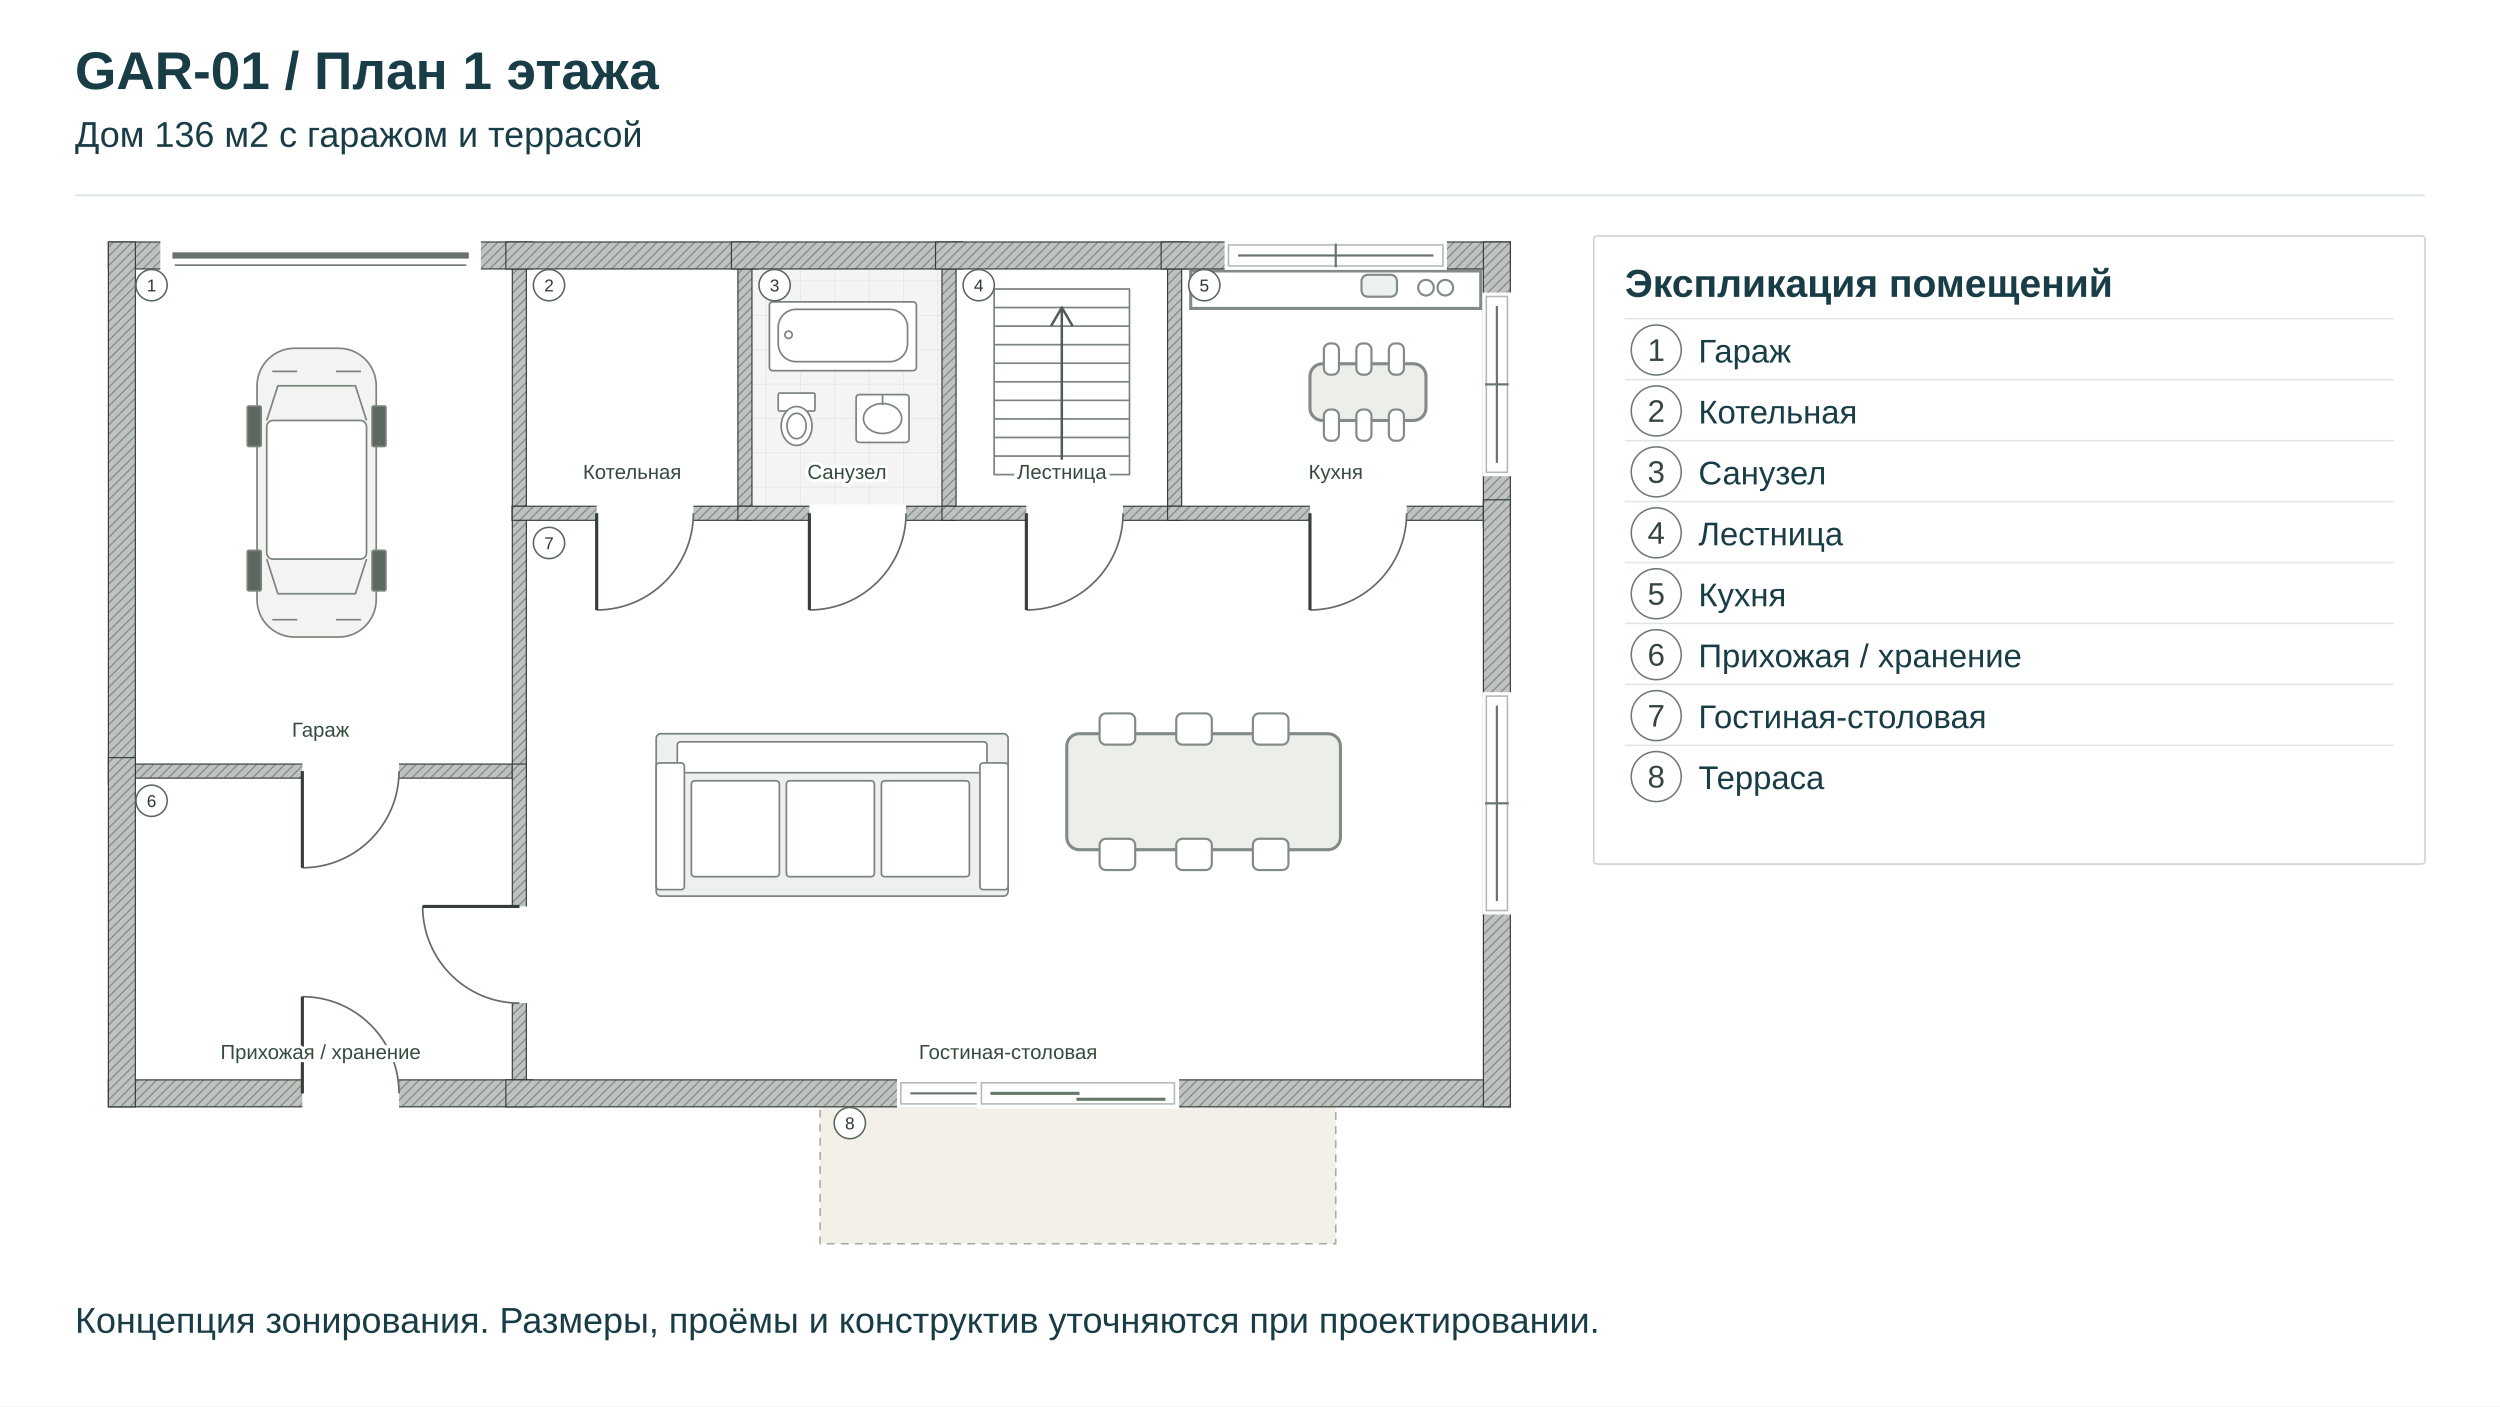
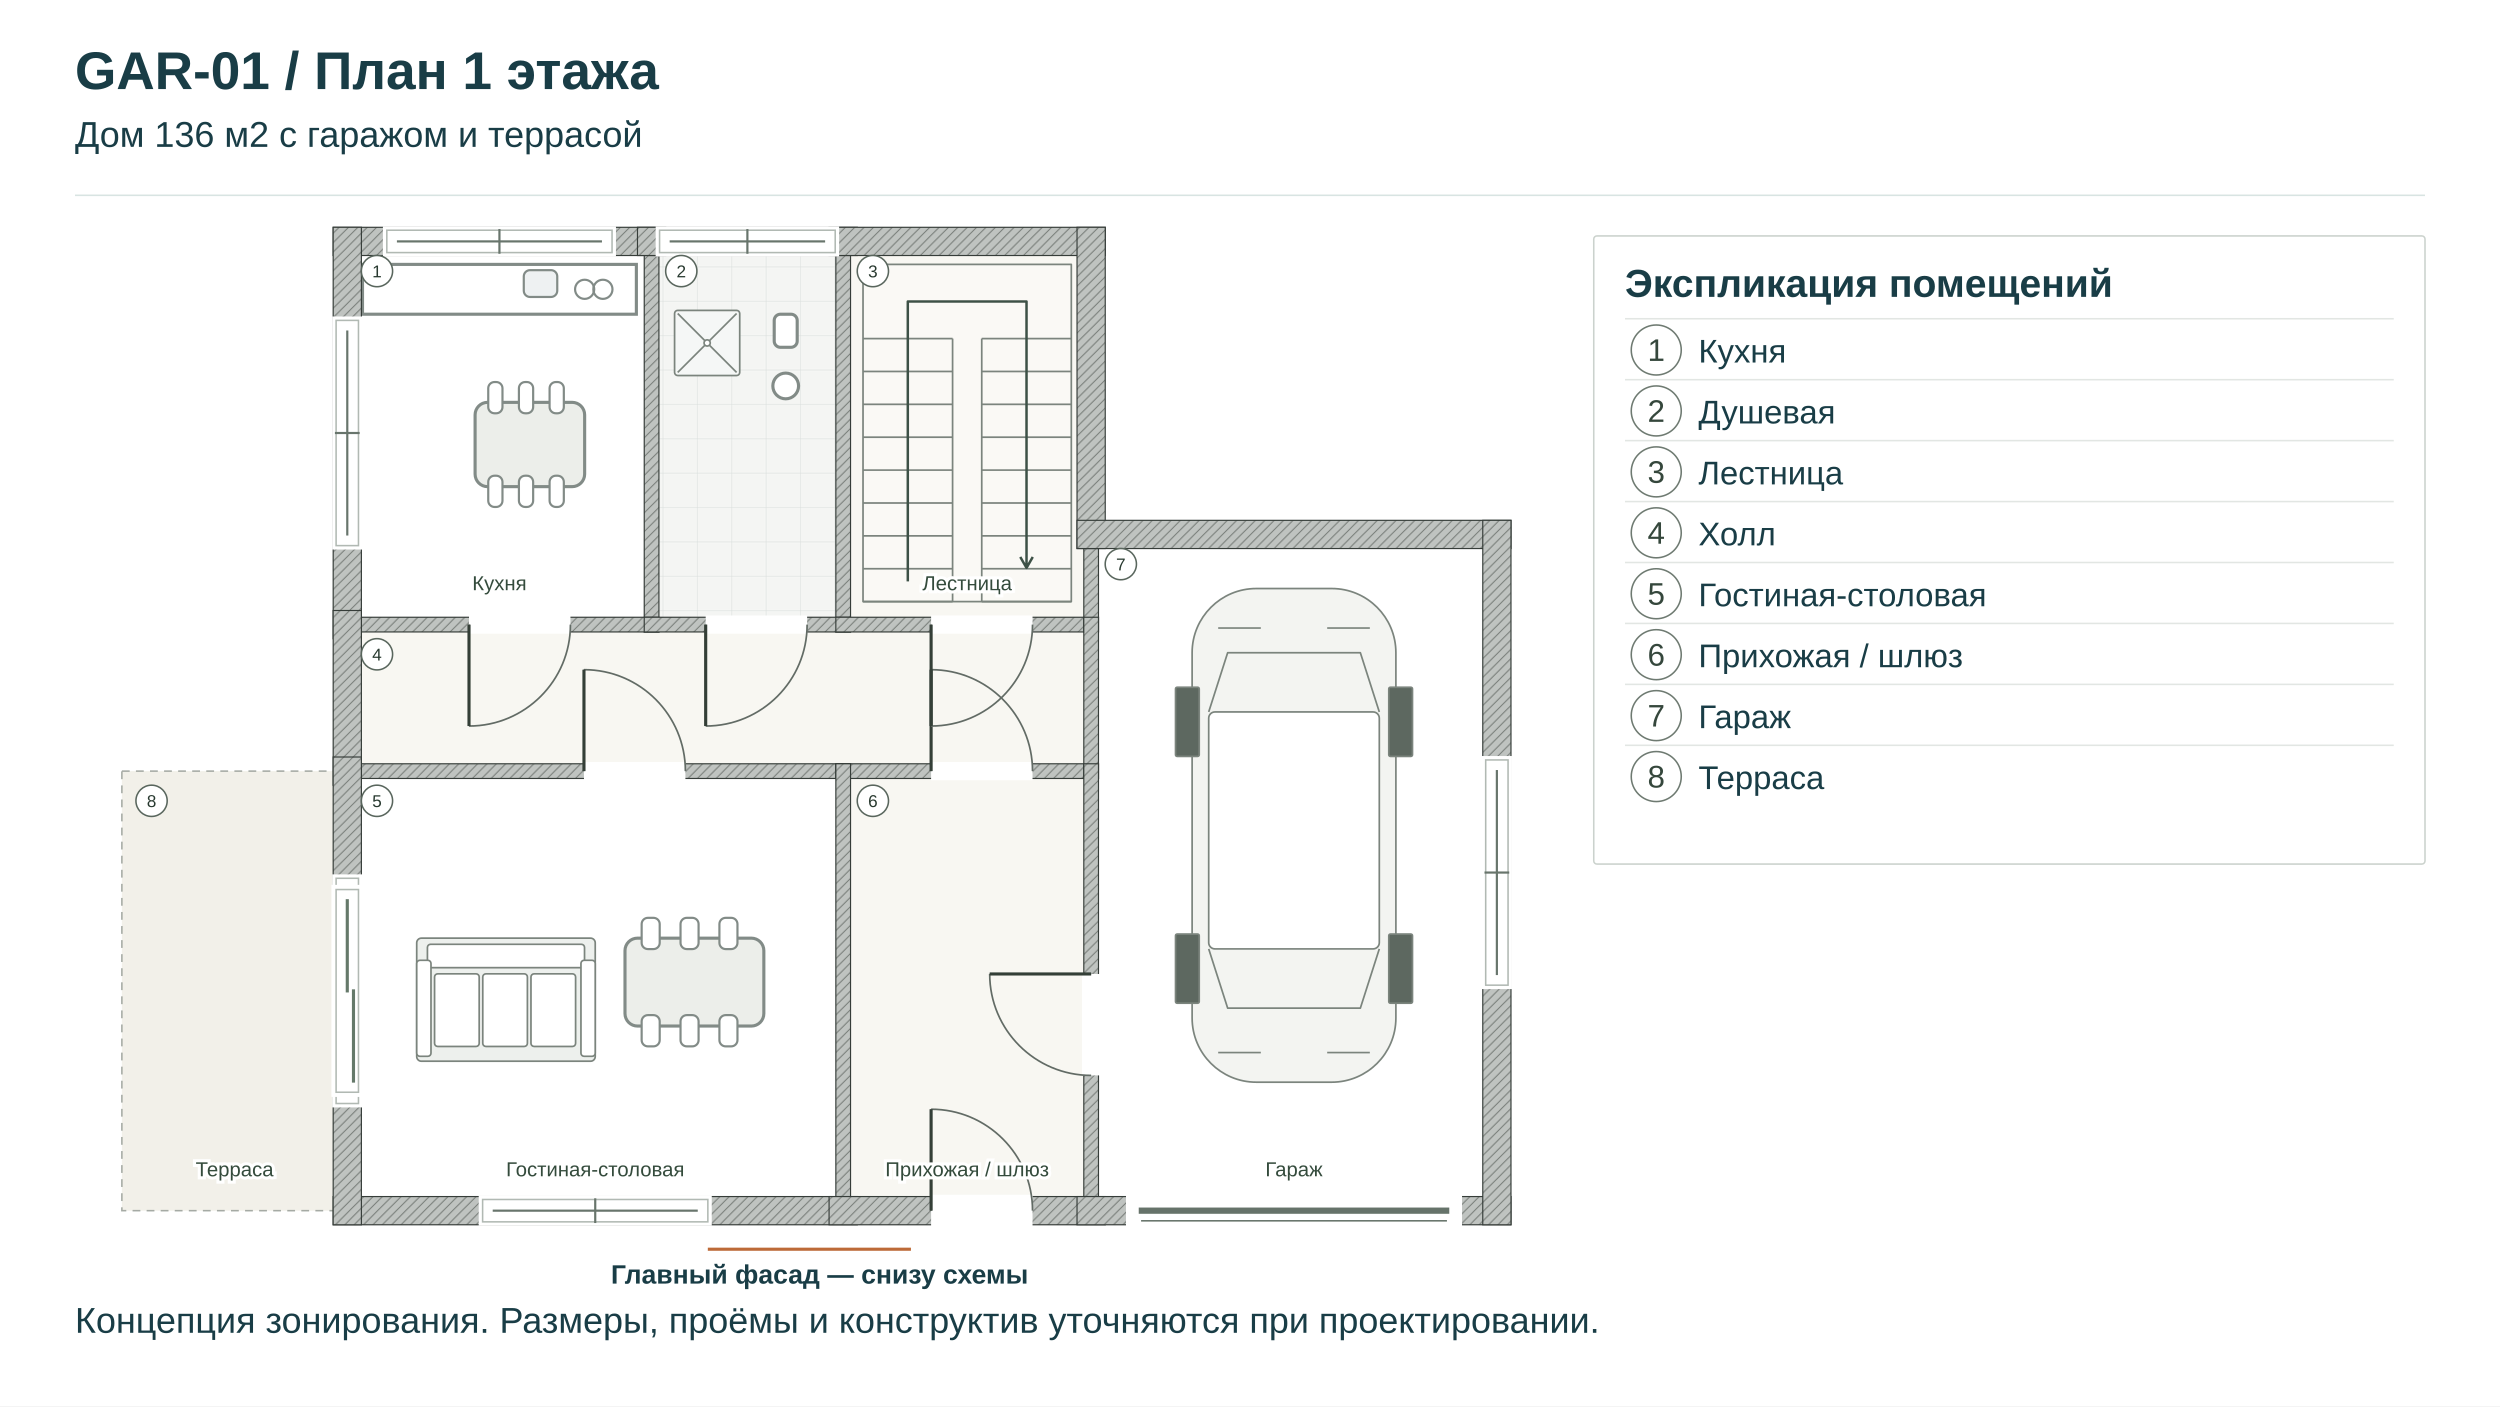
<svg xmlns="http://www.w3.org/2000/svg" width="1600" height="900" viewBox="0 0 1600 900">
  <rect width="1600" height="900" fill="#fff" />
  <text x="48" y="57" font-family="Arial,sans-serif" font-size="34" font-weight="700" fill="#193d46">GAR-01 / План 1 этажа</text>
  <text x="48" y="94" font-family="Arial,sans-serif" font-size="23" font-weight="500" fill="#193d46">Дом 136 м2 с гаражом и террасой</text>
  <line x1="48" y1="125" x2="1552" y2="125" stroke="#d8e4e2" />
-   <svg x="50" y="135.5" width="936" height="689" viewBox="0 0 936 689">
+   <svg x="50" y="126.5" width="936" height="707" viewBox="0 0 936 707">
    <defs>
      <pattern id="wallHatch" width="6" height="6" patternUnits="userSpaceOnUse">
        <rect width="6" height="6" fill="#bfc3c0" />
        <path d="M-1 1L1-1M0 6L6 0M5 7L7 5" stroke="#777d78" stroke-width=".65" />
      </pattern>
      <pattern id="planTiles" width="22" height="22" patternUnits="userSpaceOnUse">
        <rect width="22" height="22" fill="#f4f5f3" />
        <path d="M22 0H0V22" fill="none" stroke="#d8ddda" stroke-width=".6" />
      </pattern>
    </defs>
-     <rect x="28" y="28" width="254.375" height="330" fill="#fff" />
-     <rect x="282.375" y="28" width="144.375" height="165" fill="#fff" />
-     <rect x="426.75" y="28" width="130.625" height="165" fill="url(#planTiles)" />
-     <rect x="557.375" y="28" width="144.375" height="165" fill="#fff" />
-     <rect x="701.75" y="28" width="206.25" height="165" fill="#fff" />
-     <rect x="28" y="358" width="254.375" height="206.25" fill="#fff" />
-     <rect x="282.375" y="193" width="625.625" height="371.25" fill="#fff" />
-     <rect x="474.875" y="564.25" width="330" height="96.25" fill="#f2f0e9" stroke="#a5aaa4" stroke-width="1" stroke-dasharray="5 4" />
-     <g transform="translate(108.2918 87.4)" stroke="#7b847d" stroke-width="1.1" stroke-linejoin="round">
-       <rect x="6.209" y="0" width="76.285" height="184.8" rx="24.024" fill="#f3f4f1" />
-       <rect x="12.419" y="46.2" width="63.867" height="88.704" rx="4" fill="white" />
-       <path d="M12.419 46.2l7.096 -22.176h49.674l7.096 22.176M12.419 134.904l7.096 22.176h49.674l7.096 -22.176" fill="none" />
-       <rect x="0" y="36.96" width="8.87" height="25.872" rx="1" fill="#5d6860" />
-       <rect x="0" y="129.36" width="8.87" height="25.872" rx="1" fill="#5d6860" />
-       <rect x="79.834" y="36.96" width="8.87" height="25.872" rx="1" fill="#5d6860" />
-       <rect x="79.834" y="129.36" width="8.87" height="25.872" rx="1" fill="#5d6860" />
-       <path d="M15.967 14.784h15.967M56.771 14.784h15.967M15.967 173.712h15.967M56.771 173.712h15.967" fill="none" />
-     </g>
-     <g transform="translate(442.425 57.7)" stroke="#7b847d" stroke-width="1.1" stroke-linejoin="round">
-       <rect x="0" y="0" width="94.05" height="44.022" rx="2" fill="white" />
-       <rect x="5.643" y="4.785" width="82.764" height="33.495" rx="11.484" fill="white" />
-       <ellipse cx="12.226" cy="21.054" rx="2.351" ry="2.351" fill="white" />
-       <rect x="5.643" y="58.377" width="23.512" height="11.484" rx="1" fill="white" />
-       <ellipse cx="17.399" cy="79.431" rx="9.875" ry="12.441" fill="white" />
-       <ellipse cx="17.399" cy="79.431" rx="6.113" ry="8.134" fill="white" />
-       <rect x="55.489" y="59.334" width="33.858" height="30.624" rx="2" fill="white" />
-       <ellipse cx="72.418" cy="74.646" rx="12.226" ry="9.57" fill="white" />
-       <path d="M72.418 59.334v6.699" fill="none" />
-     </g>
-     <g transform="translate(586.25 49.45)" stroke="#7b847d" stroke-width="1.1" stroke-linejoin="round">
-       <rect x="0" y="0" width="86.625" height="118.8" rx="0" fill="white" />
-       <path d="M0 11.88H86.625" fill="none" />
-       <path d="M0 23.76H86.625" fill="none" />
-       <path d="M0 35.64H86.625" fill="none" />
-       <path d="M0 47.52H86.625" fill="none" />
-       <path d="M0 59.4H86.625" fill="none" />
-       <path d="M0 71.28H86.625" fill="none" />
-       <path d="M0 83.16H86.625" fill="none" />
-       <path d="M0 95.04H86.625" fill="none" />
-       <path d="M0 106.92H86.625" fill="none" />
-       <path d="M43.312 109.296V11.88m-6.93 11.88l6.93 -11.88l6.93 11.88" fill="none" stroke="#4f5d54" stroke-width="1.6" />
-     </g>
-     <rect x="712.062" y="37.9" width="185.625" height="24" fill="#ffffff" stroke="#828b87" stroke-width="2" />
-     <rect x="821.375" y="40.375" width="22.688" height="14" rx="4" fill="#eef1f2" stroke="#828b87" stroke-width="1.4" />
-     <circle cx="862.625" cy="48.625" r="5" fill="none" stroke="#828b87" stroke-width="1.4" />
-     <circle cx="875" cy="48.625" r="5" fill="none" stroke="#828b87" stroke-width="1.4" />
-     <rect x="788.375" y="97.3" width="74.25" height="36.3" rx="8" fill="#eceeea" stroke="#828b87" stroke-width="2" />
-     <rect x="797.285" y="84.3" width="9.652" height="20" rx="4" fill="#fff" stroke="#828b87" stroke-width="1.4" />
-     <rect x="818.075" y="84.3" width="9.652" height="20" rx="4" fill="#fff" stroke="#828b87" stroke-width="1.4" />
-     <rect x="838.865" y="84.3" width="9.652" height="20" rx="4" fill="#fff" stroke="#828b87" stroke-width="1.4" />
-     <rect x="797.285" y="126.6" width="9.652" height="20" rx="4" fill="#fff" stroke="#828b87" stroke-width="1.4" />
-     <rect x="818.075" y="126.6" width="9.652" height="20" rx="4" fill="#fff" stroke="#828b87" stroke-width="1.4" />
-     <rect x="838.865" y="126.6" width="9.652" height="20" rx="4" fill="#fff" stroke="#828b87" stroke-width="1.4" />
-     <g transform="translate(369.9625 334.075)" stroke="#7b847d" stroke-width="1.1" stroke-linejoin="round">
-       <rect x="0" y="0" width="225.225" height="103.95" rx="3" fill="#edf0ed" />
-       <rect x="13.513" y="5.198" width="198.198" height="19.751" rx="2" fill="white" />
-       <rect x="22.523" y="30.145" width="56.306" height="61.331" rx="2" fill="white" />
-       <rect x="83.333" y="30.145" width="56.306" height="61.331" rx="2" fill="white" />
-       <rect x="144.144" y="30.145" width="56.306" height="61.331" rx="2" fill="white" />
-       <rect x="0" y="18.711" width="18.018" height="81.081" rx="2" fill="white" />
-       <rect x="207.207" y="18.711" width="18.018" height="81.081" rx="2" fill="white" />
-     </g>
-     <rect x="632.725" y="334.075" width="175.175" height="74.25" rx="8" fill="#eceeea" stroke="#828b87" stroke-width="2" />
-     <rect x="653.746" y="321.075" width="22.773" height="20" rx="4" fill="#fff" stroke="#828b87" stroke-width="1.4" />
-     <rect x="702.795" y="321.075" width="22.773" height="20" rx="4" fill="#fff" stroke="#828b87" stroke-width="1.4" />
-     <rect x="751.844" y="321.075" width="22.773" height="20" rx="4" fill="#fff" stroke="#828b87" stroke-width="1.4" />
-     <rect x="653.746" y="401.325" width="22.773" height="20" rx="4" fill="#fff" stroke="#828b87" stroke-width="1.4" />
-     <rect x="702.795" y="401.325" width="22.773" height="20" rx="4" fill="#fff" stroke="#828b87" stroke-width="1.4" />
-     <rect x="751.844" y="401.325" width="22.773" height="20" rx="4" fill="#fff" stroke="#828b87" stroke-width="1.4" />
-     <path d="M282.375 28L282.375 193" fill="none" stroke="#363d39" stroke-width="9.75" stroke-linecap="square" />
-     <path d="M282.375 28L282.375 193" fill="none" stroke="url(#wallHatch)" stroke-width="8.25" stroke-linecap="square" />
-     <path d="M28 358L282.375 358" fill="none" stroke="#363d39" stroke-width="9.75" stroke-linecap="square" />
-     <path d="M28 358L282.375 358" fill="none" stroke="url(#wallHatch)" stroke-width="8.25" stroke-linecap="square" />
-     <path d="M282.375 193L282.375 358" fill="none" stroke="#363d39" stroke-width="9.75" stroke-linecap="square" />
-     <path d="M282.375 193L282.375 358" fill="none" stroke="url(#wallHatch)" stroke-width="8.25" stroke-linecap="square" />
-     <path d="M426.75 28L426.75 193" fill="none" stroke="#363d39" stroke-width="9.75" stroke-linecap="square" />
-     <path d="M426.75 28L426.75 193" fill="none" stroke="url(#wallHatch)" stroke-width="8.25" stroke-linecap="square" />
-     <path d="M282.375 193L426.75 193" fill="none" stroke="#363d39" stroke-width="9.75" stroke-linecap="square" />
-     <path d="M282.375 193L426.75 193" fill="none" stroke="url(#wallHatch)" stroke-width="8.25" stroke-linecap="square" />
-     <path d="M557.375 28L557.375 193" fill="none" stroke="#363d39" stroke-width="9.75" stroke-linecap="square" />
-     <path d="M557.375 28L557.375 193" fill="none" stroke="url(#wallHatch)" stroke-width="8.25" stroke-linecap="square" />
-     <path d="M426.75 193L557.375 193" fill="none" stroke="#363d39" stroke-width="9.75" stroke-linecap="square" />
-     <path d="M426.75 193L557.375 193" fill="none" stroke="url(#wallHatch)" stroke-width="8.25" stroke-linecap="square" />
-     <path d="M701.75 28L701.75 193" fill="none" stroke="#363d39" stroke-width="9.75" stroke-linecap="square" />
-     <path d="M701.75 28L701.75 193" fill="none" stroke="url(#wallHatch)" stroke-width="8.25" stroke-linecap="square" />
-     <path d="M557.375 193L701.75 193" fill="none" stroke="#363d39" stroke-width="9.75" stroke-linecap="square" />
-     <path d="M557.375 193L701.75 193" fill="none" stroke="url(#wallHatch)" stroke-width="8.25" stroke-linecap="square" />
-     <path d="M701.75 193L908 193" fill="none" stroke="#363d39" stroke-width="9.75" stroke-linecap="square" />
-     <path d="M701.75 193L908 193" fill="none" stroke="url(#wallHatch)" stroke-width="8.25" stroke-linecap="square" />
-     <path d="M282.375 358L282.375 564.25" fill="none" stroke="#363d39" stroke-width="9.75" stroke-linecap="square" />
-     <path d="M282.375 358L282.375 564.25" fill="none" stroke="url(#wallHatch)" stroke-width="8.25" stroke-linecap="square" />
-     <path d="M28 28L282.375 28" fill="none" stroke="#363d39" stroke-width="18" stroke-linecap="square" />
-     <path d="M28 28L282.375 28" fill="none" stroke="url(#wallHatch)" stroke-width="16.5" stroke-linecap="square" />
-     <path d="M28 28L28 358" fill="none" stroke="#363d39" stroke-width="18" stroke-linecap="square" />
-     <path d="M28 28L28 358" fill="none" stroke="url(#wallHatch)" stroke-width="16.5" stroke-linecap="square" />
-     <path d="M282.375 28L426.75 28" fill="none" stroke="#363d39" stroke-width="18" stroke-linecap="square" />
-     <path d="M282.375 28L426.75 28" fill="none" stroke="url(#wallHatch)" stroke-width="16.5" stroke-linecap="square" />
-     <path d="M426.75 28L557.375 28" fill="none" stroke="#363d39" stroke-width="18" stroke-linecap="square" />
-     <path d="M426.75 28L557.375 28" fill="none" stroke="url(#wallHatch)" stroke-width="16.5" stroke-linecap="square" />
-     <path d="M557.375 28L701.75 28" fill="none" stroke="#363d39" stroke-width="18" stroke-linecap="square" />
-     <path d="M557.375 28L701.75 28" fill="none" stroke="url(#wallHatch)" stroke-width="16.5" stroke-linecap="square" />
-     <path d="M701.75 28L908 28" fill="none" stroke="#363d39" stroke-width="18" stroke-linecap="square" />
-     <path d="M701.75 28L908 28" fill="none" stroke="url(#wallHatch)" stroke-width="16.5" stroke-linecap="square" />
-     <path d="M908 28L908 193" fill="none" stroke="#363d39" stroke-width="18" stroke-linecap="square" />
-     <path d="M908 28L908 193" fill="none" stroke="url(#wallHatch)" stroke-width="16.5" stroke-linecap="square" />
-     <path d="M28 564.25L282.375 564.25" fill="none" stroke="#363d39" stroke-width="18" stroke-linecap="square" />
-     <path d="M28 564.25L282.375 564.25" fill="none" stroke="url(#wallHatch)" stroke-width="16.5" stroke-linecap="square" />
-     <path d="M28 358L28 564.25" fill="none" stroke="#363d39" stroke-width="18" stroke-linecap="square" />
-     <path d="M28 358L28 564.25" fill="none" stroke="url(#wallHatch)" stroke-width="16.5" stroke-linecap="square" />
-     <path d="M282.375 564.25L908 564.25" fill="none" stroke="#363d39" stroke-width="18" stroke-linecap="square" />
-     <path d="M282.375 564.25L908 564.25" fill="none" stroke="url(#wallHatch)" stroke-width="16.5" stroke-linecap="square" />
-     <path d="M908 193L908 564.25" fill="none" stroke="#363d39" stroke-width="18" stroke-linecap="square" />
-     <path d="M908 193L908 564.25" fill="none" stroke="url(#wallHatch)" stroke-width="16.5" stroke-linecap="square" />
-     <path d="M743 28L866.75 28" fill="none" stroke="white" stroke-width="18.5" stroke-linecap="square" />
-     <path d="M743 28L866.75 28" fill="none" stroke="#b1b9b3" stroke-width="14.5" stroke-linecap="square" />
-     <path d="M743 28L866.75 28" fill="none" stroke="white" stroke-width="12.5" stroke-linecap="square" />
-     <path d="M743 28L866.75 28" fill="none" stroke="#68756c" stroke-width="1.4" stroke-linecap="square" />
-     <path d="M804.875 21.125L804.875 34.875" fill="none" stroke="#68756c" stroke-width="1.4" stroke-linecap="square" />
-     <path d="M908 61L908 160" fill="none" stroke="white" stroke-width="18.5" stroke-linecap="square" />
-     <path d="M908 61L908 160" fill="none" stroke="#b1b9b3" stroke-width="14.5" stroke-linecap="square" />
-     <path d="M908 61L908 160" fill="none" stroke="white" stroke-width="12.5" stroke-linecap="square" />
-     <path d="M908 61L908 160" fill="none" stroke="#68756c" stroke-width="1.4" stroke-linecap="square" />
-     <path d="M901.125 110.5L914.875 110.5" fill="none" stroke="#68756c" stroke-width="1.4" stroke-linecap="square" />
-     <path d="M533.312 564.25L657.062 564.25" fill="none" stroke="white" stroke-width="18.5" stroke-linecap="square" />
-     <path d="M533.312 564.25L657.062 564.25" fill="none" stroke="#b1b9b3" stroke-width="14.5" stroke-linecap="square" />
-     <path d="M533.312 564.25L657.062 564.25" fill="none" stroke="white" stroke-width="12.5" stroke-linecap="square" />
-     <path d="M533.312 564.25L657.062 564.25" fill="none" stroke="#68756c" stroke-width="1.4" stroke-linecap="square" />
-     <path d="M595.188 557.375L595.188 571.125" fill="none" stroke="#68756c" stroke-width="1.4" stroke-linecap="square" />
-     <path d="M908 316.75L908 440.5" fill="none" stroke="white" stroke-width="18.5" stroke-linecap="square" />
-     <path d="M908 316.75L908 440.5" fill="none" stroke="#b1b9b3" stroke-width="14.5" stroke-linecap="square" />
-     <path d="M908 316.75L908 440.5" fill="none" stroke="white" stroke-width="12.5" stroke-linecap="square" />
-     <path d="M908 316.75L908 440.5" fill="none" stroke="#68756c" stroke-width="1.4" stroke-linecap="square" />
-     <path d="M901.125 378.625L914.875 378.625" fill="none" stroke="#68756c" stroke-width="1.4" stroke-linecap="square" />
-     <g transform="translate(282.375 444.625) rotate(90) scale(1 1)" data-plan-door="true">
-       <path d="M0 0H61.875" stroke="white" stroke-width="11.25" />
-       <path d="M0 0V61.875M61.875 0A61.875 61.875 0 0 1 0 61.875" fill="none" stroke="#626b65" stroke-width="1.1" />
-       <path d="M0 0V61.875" stroke="#343f37" stroke-width="2" />
-     </g>
-     <g transform="translate(788.375 193) scale(1 1)" data-plan-door="true">
-       <path d="M0 0H61.875" stroke="white" stroke-width="11.25" />
-       <path d="M0 0V61.875M61.875 0A61.875 61.875 0 0 1 0 61.875" fill="none" stroke="#626b65" stroke-width="1.1" />
-       <path d="M0 0V61.875" stroke="#343f37" stroke-width="2" />
-     </g>
-     <g transform="translate(606.875 193) scale(1 1)" data-plan-door="true">
-       <path d="M0 0H61.875" stroke="white" stroke-width="11.25" />
-       <path d="M0 0V61.875M61.875 0A61.875 61.875 0 0 1 0 61.875" fill="none" stroke="#626b65" stroke-width="1.1" />
-       <path d="M0 0V61.875" stroke="#343f37" stroke-width="2" />
-     </g>
-     <g transform="translate(143.5 358) scale(1 1)" data-plan-door="true">
-       <path d="M0 0H61.875" stroke="white" stroke-width="11.25" />
-       <path d="M0 0V61.875M61.875 0A61.875 61.875 0 0 1 0 61.875" fill="none" stroke="#626b65" stroke-width="1.1" />
-       <path d="M0 0V61.875" stroke="#343f37" stroke-width="2" />
-     </g>
-     <g transform="translate(331.875 193) scale(1 1)" data-plan-door="true">
-       <path d="M0 0H61.875" stroke="white" stroke-width="11.25" />
-       <path d="M0 0V61.875M61.875 0A61.875 61.875 0 0 1 0 61.875" fill="none" stroke="#626b65" stroke-width="1.1" />
-       <path d="M0 0V61.875" stroke="#343f37" stroke-width="2" />
-     </g>
-     <g transform="translate(468 193) scale(1 1)" data-plan-door="true">
-       <path d="M0 0H61.875" stroke="white" stroke-width="11.25" />
-       <path d="M0 0V61.875M61.875 0A61.875 61.875 0 0 1 0 61.875" fill="none" stroke="#626b65" stroke-width="1.1" />
-       <path d="M0 0V61.875" stroke="#343f37" stroke-width="2" />
-     </g>
-     <g transform="translate(143.5 564.25) scale(1 -1)" data-plan-door="true">
-       <path d="M0 0H61.875" stroke="white" stroke-width="19.5" />
-       <path d="M0 0V61.875M61.875 0A61.875 61.875 0 0 1 0 61.875" fill="none" stroke="#626b65" stroke-width="1.1" />
-       <path d="M0 0V61.875" stroke="#343f37" stroke-width="2" />
-     </g>
-     <path d="M584.875 564.25L694.875 564.25" fill="none" stroke="white" stroke-width="19.5" stroke-linecap="square" />
-     <path d="M584.875 564.25L694.875 564.25" fill="none" stroke="#b1b9b3" stroke-width="14.5" stroke-linecap="square" />
-     <path d="M584.875 564.25L694.875 564.25" fill="none" stroke="white" stroke-width="12.5" stroke-linecap="square" />
-     <path d="M584.875 564.25L639.875 564.25" fill="none" stroke="#65796a" stroke-width="2" stroke-linecap="square" />
-     <path d="M639.875 568.031L694.875 568.031" fill="none" stroke="#65796a" stroke-width="2" stroke-linecap="square" />
-     <path d="M62.375 28L248 28" fill="none" stroke="white" stroke-width="19.5" stroke-linecap="square" />
-     <path d="M62.375 28L248 28" fill="none" stroke="#66736a" stroke-width="4" stroke-linecap="square" />
-     <path d="M62.375 34.188L248 34.188" fill="none" stroke="#66736a" stroke-width="1" stroke-linecap="square" />
-     <circle cx="47" cy="47" r="10" fill="white" stroke="#59665d" stroke-width="1" />
-     <text x="47" y="51" text-anchor="middle" font-family="Arial,sans-serif" font-size="11" fill="#28392f">1</text>
-     <text x="155.188" y="336" text-anchor="middle" font-family="Arial,sans-serif" font-size="13" fill="#344b3c" stroke="white" stroke-width="4" paint-order="stroke">Гараж</text>
-     <circle cx="301.375" cy="47" r="10" fill="white" stroke="#59665d" stroke-width="1" />
-     <text x="301.375" y="51" text-anchor="middle" font-family="Arial,sans-serif" font-size="11" fill="#28392f">2</text>
-     <text x="354.562" y="171" text-anchor="middle" font-family="Arial,sans-serif" font-size="13" fill="#344b3c" stroke="white" stroke-width="4" paint-order="stroke">Котельная</text>
-     <circle cx="445.75" cy="47" r="10" fill="white" stroke="#59665d" stroke-width="1" />
-     <text x="445.75" y="51" text-anchor="middle" font-family="Arial,sans-serif" font-size="11" fill="#28392f">3</text>
-     <text x="492.062" y="171" text-anchor="middle" font-family="Arial,sans-serif" font-size="13" fill="#344b3c" stroke="white" stroke-width="4" paint-order="stroke">Санузел</text>
-     <circle cx="576.375" cy="47" r="10" fill="white" stroke="#59665d" stroke-width="1" />
-     <text x="576.375" y="51" text-anchor="middle" font-family="Arial,sans-serif" font-size="11" fill="#28392f">4</text>
-     <text x="629.562" y="171" text-anchor="middle" font-family="Arial,sans-serif" font-size="13" fill="#344b3c" stroke="white" stroke-width="4" paint-order="stroke">Лестница</text>
-     <circle cx="720.75" cy="47" r="10" fill="white" stroke="#59665d" stroke-width="1" />
-     <text x="720.75" y="51" text-anchor="middle" font-family="Arial,sans-serif" font-size="11" fill="#28392f">5</text>
-     <text x="804.875" y="171" text-anchor="middle" font-family="Arial,sans-serif" font-size="13" fill="#344b3c" stroke="white" stroke-width="4" paint-order="stroke">Кухня</text>
-     <circle cx="47" cy="377" r="10" fill="white" stroke="#59665d" stroke-width="1" />
-     <text x="47" y="381" text-anchor="middle" font-family="Arial,sans-serif" font-size="11" fill="#28392f">6</text>
-     <text x="155.188" y="542.25" text-anchor="middle" font-family="Arial,sans-serif" font-size="13" fill="#344b3c" stroke="white" stroke-width="4" paint-order="stroke">Прихожая / хранение</text>
-     <circle cx="301.375" cy="212" r="10" fill="white" stroke="#59665d" stroke-width="1" />
-     <text x="301.375" y="216" text-anchor="middle" font-family="Arial,sans-serif" font-size="11" fill="#28392f">7</text>
-     <text x="595.188" y="542.25" text-anchor="middle" font-family="Arial,sans-serif" font-size="13" fill="#344b3c" stroke="white" stroke-width="4" paint-order="stroke">Гостиная-столовая</text>
-     <circle cx="493.875" cy="583.25" r="10" fill="white" stroke="#59665d" stroke-width="1" />
-     <text x="493.875" y="587.25" text-anchor="middle" font-family="Arial,sans-serif" font-size="11" fill="#28392f">8</text>
+     <rect x="172.262" y="28" width="194.754" height="245.246" fill="#fff" />
+     <rect x="367.016" y="28" width="122.623" height="245.246" fill="url(#planTiles)" />
+     <rect x="489.639" y="28" width="158.689" height="245.246" fill="#f8f7f2" />
+     <rect x="172.262" y="273.246" width="476.066" height="93.77" fill="#f8f7f2" />
+     <rect x="172.262" y="367.016" width="317.377" height="281.311" fill="#fff" />
+     <rect x="489.639" y="367.016" width="158.689" height="281.311" fill="#f8f7f2" />
+     <rect x="648.328" y="215.541" width="259.672" height="432.787" fill="#fff" />
+     <rect x="28" y="367.016" width="144.262" height="281.311" fill="#f2f0e9" stroke="#a5aaa4" stroke-width="1" stroke-dasharray="5 4" />
+     <rect x="182" y="42.715" width="175.279" height="31.882" fill="#ffffff" stroke="#828b87" stroke-width="2" />
+     <rect x="285.22" y="46.393" width="21.423" height="17.167" rx="4" fill="#eef1f2" stroke="#828b87" stroke-width="1.4" />
+     <circle cx="324.17" cy="58.656" r="6.131" fill="none" stroke="#828b87" stroke-width="1.4" />
+     <circle cx="335.856" cy="58.656" r="6.131" fill="none" stroke="#828b87" stroke-width="1.4" />
+     <rect x="254.059" y="131.003" width="70.111" height="53.954" rx="8" fill="#eceeea" stroke="#828b87" stroke-width="2" />
+     <rect x="262.472" y="118.003" width="9.114" height="20" rx="4" fill="#fff" stroke="#828b87" stroke-width="1.4" />
+     <rect x="282.104" y="118.003" width="9.114" height="20" rx="4" fill="#fff" stroke="#828b87" stroke-width="1.4" />
+     <rect x="301.735" y="118.003" width="9.114" height="20" rx="4" fill="#fff" stroke="#828b87" stroke-width="1.4" />
+     <rect x="262.472" y="177.957" width="9.114" height="20" rx="4" fill="#fff" stroke="#828b87" stroke-width="1.4" />
+     <rect x="282.104" y="177.957" width="9.114" height="20" rx="4" fill="#fff" stroke="#828b87" stroke-width="1.4" />
+     <rect x="301.735" y="177.957" width="9.114" height="20" rx="4" fill="#fff" stroke="#828b87" stroke-width="1.4" />
+     <g transform="translate(381.7311 72.14426)" stroke="#7b847d" stroke-width="1.1" stroke-linejoin="round">
+       <rect x="0" y="0" width="41.692" height="41.692" rx="2" fill="#f5f7f6" />
+       <path d="M2 2L39.692 39.692M2 39.692L39.692 2" fill="none" />
+       <ellipse cx="20.846" cy="20.846" rx="2" ry="2" fill="white" />
+     </g>
+     <circle cx="452.852" cy="120.507" r="8.24" fill="#ffffff" stroke="#828b87" stroke-width="2" />
+     <rect x="445.495" y="74.597" width="14.715" height="21.189" rx="4" fill="#ffffff" stroke="#828b87" stroke-width="2" />
+     <g transform="translate(502.3344 42.71475)" stroke="#7b847d" stroke-width="1.1" stroke-linejoin="round">
+       <rect x="0" y="0" width="133.298" height="215.816" rx="0" fill="#faf9f5" />
+       <path d="M0 47.48h57.318M75.98 47.48h57.318" fill="none" />
+       <path d="M0 68.522h57.318M75.98 68.522h57.318" fill="none" />
+       <path d="M0 89.564h57.318M75.98 89.564h57.318" fill="none" />
+       <path d="M0 110.606h57.318M75.98 110.606h57.318" fill="none" />
+       <path d="M0 131.648h57.318M75.98 131.648h57.318" fill="none" />
+       <path d="M0 152.69h57.318M75.98 152.69h57.318" fill="none" />
+       <path d="M0 173.732h57.318M75.98 173.732h57.318" fill="none" />
+       <path d="M0 194.774h57.318M75.98 194.774h57.318" fill="none" />
+       <path d="M0 215.816h57.318M75.98 215.816h57.318" fill="none" />
+       <path d="M57.318 47.48v168.337M75.98 47.48v168.337" fill="none" />
+       <path d="M28.659 202.867V23.74H104.639V194.235m-4-7l4 7 4-7" fill="none" stroke="#3d5146" stroke-width="1.6" />
+     </g>
+     <g transform="translate(216.6951 473.9148)" stroke="#7b847d" stroke-width="1.1" stroke-linejoin="round">
+       <rect x="0" y="0" width="114.256" height="78.767" rx="3" fill="#edf0ed" />
+       <rect x="6.855" y="3.938" width="100.545" height="14.966" rx="2" fill="white" />
+       <rect x="11.426" y="22.842" width="28.564" height="46.473" rx="2" fill="white" />
+       <rect x="42.275" y="22.842" width="28.564" height="46.473" rx="2" fill="white" />
+       <rect x="73.124" y="22.842" width="28.564" height="46.473" rx="2" fill="white" />
+       <rect x="0" y="14.178" width="9.14" height="61.438" rx="2" fill="white" />
+       <rect x="105.115" y="14.178" width="9.14" height="61.438" rx="2" fill="white" />
+     </g>
+     <rect x="349.993" y="473.915" width="88.866" height="56.262" rx="8" fill="#eceeea" stroke="#828b87" stroke-width="2" />
+     <rect x="360.657" y="460.915" width="11.553" height="20" rx="4" fill="#fff" stroke="#828b87" stroke-width="1.4" />
+     <rect x="385.54" y="460.915" width="11.553" height="20" rx="4" fill="#fff" stroke="#828b87" stroke-width="1.4" />
+     <rect x="410.422" y="460.915" width="11.553" height="20" rx="4" fill="#fff" stroke="#828b87" stroke-width="1.4" />
+     <rect x="360.657" y="523.177" width="11.553" height="20" rx="4" fill="#fff" stroke="#828b87" stroke-width="1.4" />
+     <rect x="385.54" y="523.177" width="11.553" height="20" rx="4" fill="#fff" stroke="#828b87" stroke-width="1.4" />
+     <rect x="410.422" y="523.177" width="11.553" height="20" rx="4" fill="#fff" stroke="#828b87" stroke-width="1.4" />
+     <g transform="translate(702.3397 250.1639)" stroke="#7b847d" stroke-width="1.1" stroke-linejoin="round">
+       <rect x="10.615" y="0" width="130.418" height="315.934" rx="41.071" fill="#f3f4f1" />
+       <rect x="21.231" y="78.984" width="109.187" height="151.649" rx="4" fill="white" />
+       <path d="M21.231 78.984l12.132 -37.912h84.923l12.132 37.912M21.231 230.632l12.132 37.912h84.923l12.132 -37.912" fill="none" />
+       <rect x="0" y="63.187" width="15.165" height="44.231" rx="1" fill="#5d6860" />
+       <rect x="0" y="221.154" width="15.165" height="44.231" rx="1" fill="#5d6860" />
+       <rect x="136.484" y="63.187" width="15.165" height="44.231" rx="1" fill="#5d6860" />
+       <rect x="136.484" y="221.154" width="15.165" height="44.231" rx="1" fill="#5d6860" />
+       <path d="M27.297 25.275h27.297M97.055 25.275h27.297M27.297 296.978h27.297M97.055 296.978h27.297" fill="none" />
+     </g>
+     <path d="M367.016 28L367.016 273.246" fill="none" stroke="#363d39" stroke-width="10.156" stroke-linecap="square" />
+     <path d="M367.016 28L367.016 273.246" fill="none" stroke="url(#wallHatch)" stroke-width="8.656" stroke-linecap="square" />
+     <path d="M172.262 273.246L367.016 273.246" fill="none" stroke="#363d39" stroke-width="10.156" stroke-linecap="square" />
+     <path d="M172.262 273.246L367.016 273.246" fill="none" stroke="url(#wallHatch)" stroke-width="8.656" stroke-linecap="square" />
+     <path d="M489.639 28L489.639 273.246" fill="none" stroke="#363d39" stroke-width="10.156" stroke-linecap="square" />
+     <path d="M489.639 28L489.639 273.246" fill="none" stroke="url(#wallHatch)" stroke-width="8.656" stroke-linecap="square" />
+     <path d="M367.016 273.246L489.639 273.246" fill="none" stroke="#363d39" stroke-width="10.156" stroke-linecap="square" />
+     <path d="M367.016 273.246L489.639 273.246" fill="none" stroke="url(#wallHatch)" stroke-width="8.656" stroke-linecap="square" />
+     <path d="M489.639 273.246L648.328 273.246" fill="none" stroke="#363d39" stroke-width="10.156" stroke-linecap="square" />
+     <path d="M489.639 273.246L648.328 273.246" fill="none" stroke="url(#wallHatch)" stroke-width="8.656" stroke-linecap="square" />
+     <path d="M648.328 215.541L648.328 273.246" fill="none" stroke="#363d39" stroke-width="10.156" stroke-linecap="square" />
+     <path d="M648.328 215.541L648.328 273.246" fill="none" stroke="url(#wallHatch)" stroke-width="8.656" stroke-linecap="square" />
+     <path d="M172.262 367.016L489.639 367.016" fill="none" stroke="#363d39" stroke-width="10.156" stroke-linecap="square" />
+     <path d="M172.262 367.016L489.639 367.016" fill="none" stroke="url(#wallHatch)" stroke-width="8.656" stroke-linecap="square" />
+     <path d="M489.639 367.016L648.328 367.016" fill="none" stroke="#363d39" stroke-width="10.156" stroke-linecap="square" />
+     <path d="M489.639 367.016L648.328 367.016" fill="none" stroke="url(#wallHatch)" stroke-width="8.656" stroke-linecap="square" />
+     <path d="M648.328 273.246L648.328 367.016" fill="none" stroke="#363d39" stroke-width="10.156" stroke-linecap="square" />
+     <path d="M648.328 273.246L648.328 367.016" fill="none" stroke="url(#wallHatch)" stroke-width="8.656" stroke-linecap="square" />
+     <path d="M489.639 367.016L489.639 648.328" fill="none" stroke="#363d39" stroke-width="10.156" stroke-linecap="square" />
+     <path d="M489.639 367.016L489.639 648.328" fill="none" stroke="url(#wallHatch)" stroke-width="8.656" stroke-linecap="square" />
+     <path d="M648.328 367.016L648.328 648.328" fill="none" stroke="#363d39" stroke-width="10.156" stroke-linecap="square" />
+     <path d="M648.328 367.016L648.328 648.328" fill="none" stroke="url(#wallHatch)" stroke-width="8.656" stroke-linecap="square" />
+     <path d="M172.262 28L367.016 28" fill="none" stroke="#363d39" stroke-width="18.811" stroke-linecap="square" />
+     <path d="M172.262 28L367.016 28" fill="none" stroke="url(#wallHatch)" stroke-width="17.311" stroke-linecap="square" />
+     <path d="M172.262 28L172.262 273.246" fill="none" stroke="#363d39" stroke-width="18.811" stroke-linecap="square" />
+     <path d="M172.262 28L172.262 273.246" fill="none" stroke="url(#wallHatch)" stroke-width="17.311" stroke-linecap="square" />
+     <path d="M367.016 28L489.639 28" fill="none" stroke="#363d39" stroke-width="18.811" stroke-linecap="square" />
+     <path d="M367.016 28L489.639 28" fill="none" stroke="url(#wallHatch)" stroke-width="17.311" stroke-linecap="square" />
+     <path d="M489.639 28L648.328 28" fill="none" stroke="#363d39" stroke-width="18.811" stroke-linecap="square" />
+     <path d="M489.639 28L648.328 28" fill="none" stroke="url(#wallHatch)" stroke-width="17.311" stroke-linecap="square" />
+     <path d="M648.328 28L648.328 215.541" fill="none" stroke="#363d39" stroke-width="18.811" stroke-linecap="square" />
+     <path d="M648.328 28L648.328 215.541" fill="none" stroke="url(#wallHatch)" stroke-width="17.311" stroke-linecap="square" />
+     <path d="M172.262 273.246L172.262 367.016" fill="none" stroke="#363d39" stroke-width="18.811" stroke-linecap="square" />
+     <path d="M172.262 273.246L172.262 367.016" fill="none" stroke="url(#wallHatch)" stroke-width="17.311" stroke-linecap="square" />
+     <path d="M172.262 648.328L489.639 648.328" fill="none" stroke="#363d39" stroke-width="18.811" stroke-linecap="square" />
+     <path d="M172.262 648.328L489.639 648.328" fill="none" stroke="url(#wallHatch)" stroke-width="17.311" stroke-linecap="square" />
+     <path d="M172.262 367.016L172.262 648.328" fill="none" stroke="#363d39" stroke-width="18.811" stroke-linecap="square" />
+     <path d="M172.262 367.016L172.262 648.328" fill="none" stroke="url(#wallHatch)" stroke-width="17.311" stroke-linecap="square" />
+     <path d="M489.639 648.328L648.328 648.328" fill="none" stroke="#363d39" stroke-width="18.811" stroke-linecap="square" />
+     <path d="M489.639 648.328L648.328 648.328" fill="none" stroke="url(#wallHatch)" stroke-width="17.311" stroke-linecap="square" />
+     <path d="M648.328 215.541L908 215.541" fill="none" stroke="#363d39" stroke-width="18.811" stroke-linecap="square" />
+     <path d="M648.328 215.541L908 215.541" fill="none" stroke="url(#wallHatch)" stroke-width="17.311" stroke-linecap="square" />
+     <path d="M648.328 648.328L908 648.328" fill="none" stroke="#363d39" stroke-width="18.811" stroke-linecap="square" />
+     <path d="M648.328 648.328L908 648.328" fill="none" stroke="url(#wallHatch)" stroke-width="17.311" stroke-linecap="square" />
+     <path d="M908 215.541L908 648.328" fill="none" stroke="#363d39" stroke-width="18.811" stroke-linecap="square" />
+     <path d="M908 215.541L908 648.328" fill="none" stroke="url(#wallHatch)" stroke-width="17.311" stroke-linecap="square" />
+     <path d="M204.721 28L334.557 28" fill="none" stroke="white" stroke-width="19.311" stroke-linecap="square" />
+     <path d="M204.721 28L334.557 28" fill="none" stroke="#b1b9b3" stroke-width="15.311" stroke-linecap="square" />
+     <path d="M204.721 28L334.557 28" fill="none" stroke="white" stroke-width="13.311" stroke-linecap="square" />
+     <path d="M204.721 28L334.557 28" fill="none" stroke="#68756c" stroke-width="1.4" stroke-linecap="square" />
+     <path d="M269.639 20.787L269.639 35.213" fill="none" stroke="#68756c" stroke-width="1.4" stroke-linecap="square" />
+     <path d="M172.262 85.705L172.262 215.541" fill="none" stroke="white" stroke-width="19.311" stroke-linecap="square" />
+     <path d="M172.262 85.705L172.262 215.541" fill="none" stroke="#b1b9b3" stroke-width="15.311" stroke-linecap="square" />
+     <path d="M172.262 85.705L172.262 215.541" fill="none" stroke="white" stroke-width="13.311" stroke-linecap="square" />
+     <path d="M172.262 85.705L172.262 215.541" fill="none" stroke="#68756c" stroke-width="1.4" stroke-linecap="square" />
+     <path d="M165.049 150.623L179.475 150.623" fill="none" stroke="#68756c" stroke-width="1.4" stroke-linecap="square" />
+     <path d="M379.279 28L477.377 28" fill="none" stroke="white" stroke-width="19.311" stroke-linecap="square" />
+     <path d="M379.279 28L477.377 28" fill="none" stroke="#b1b9b3" stroke-width="15.311" stroke-linecap="square" />
+     <path d="M379.279 28L477.377 28" fill="none" stroke="white" stroke-width="13.311" stroke-linecap="square" />
+     <path d="M379.279 28L477.377 28" fill="none" stroke="#68756c" stroke-width="1.4" stroke-linecap="square" />
+     <path d="M428.328 20.787L428.328 35.213" fill="none" stroke="#68756c" stroke-width="1.4" stroke-linecap="square" />
+     <path d="M266.033 648.328L395.869 648.328" fill="none" stroke="white" stroke-width="19.311" stroke-linecap="square" />
+     <path d="M266.033 648.328L395.869 648.328" fill="none" stroke="#b1b9b3" stroke-width="15.311" stroke-linecap="square" />
+     <path d="M266.033 648.328L395.869 648.328" fill="none" stroke="white" stroke-width="13.311" stroke-linecap="square" />
+     <path d="M266.033 648.328L395.869 648.328" fill="none" stroke="#68756c" stroke-width="1.4" stroke-linecap="square" />
+     <path d="M330.951 641.115L330.951 655.541" fill="none" stroke="#68756c" stroke-width="1.4" stroke-linecap="square" />
+     <path d="M172.262 442.754L172.262 572.59" fill="none" stroke="white" stroke-width="19.311" stroke-linecap="square" />
+     <path d="M172.262 442.754L172.262 572.59" fill="none" stroke="#b1b9b3" stroke-width="15.311" stroke-linecap="square" />
+     <path d="M172.262 442.754L172.262 572.59" fill="none" stroke="white" stroke-width="13.311" stroke-linecap="square" />
+     <path d="M172.262 442.754L172.262 572.59" fill="none" stroke="#68756c" stroke-width="1.4" stroke-linecap="square" />
+     <path d="M165.049 507.672L179.475 507.672" fill="none" stroke="#68756c" stroke-width="1.4" stroke-linecap="square" />
+     <path d="M908 367.016L908 496.852" fill="none" stroke="white" stroke-width="19.311" stroke-linecap="square" />
+     <path d="M908 367.016L908 496.852" fill="none" stroke="#b1b9b3" stroke-width="15.311" stroke-linecap="square" />
+     <path d="M908 367.016L908 496.852" fill="none" stroke="white" stroke-width="13.311" stroke-linecap="square" />
+     <path d="M908 367.016L908 496.852" fill="none" stroke="#68756c" stroke-width="1.4" stroke-linecap="square" />
+     <path d="M900.787 431.934L915.213 431.934" fill="none" stroke="#68756c" stroke-width="1.4" stroke-linecap="square" />
+     <g transform="translate(545.9016 367.0164) scale(1 -1)" data-plan-door="true">
+       <path d="M0 0H64.918" stroke="white" stroke-width="11.656" />
+       <path d="M0 0V64.918M64.918 0A64.918 64.918 0 0 1 0 64.918" fill="none" stroke="#626b65" stroke-width="1.1" />
+       <path d="M0 0V64.918" stroke="#343f37" stroke-width="2" />
+     </g>
+     <g transform="translate(323.7377 367.0164) scale(1 -1)" data-plan-door="true">
+       <path d="M0 0H64.918" stroke="white" stroke-width="11.656" />
+       <path d="M0 0V64.918M64.918 0A64.918 64.918 0 0 1 0 64.918" fill="none" stroke="#626b65" stroke-width="1.1" />
+       <path d="M0 0V64.918" stroke="#343f37" stroke-width="2" />
+     </g>
+     <g transform="translate(250.1639 273.2459) scale(1 1)" data-plan-door="true">
+       <path d="M0 0H64.918" stroke="white" stroke-width="11.656" />
+       <path d="M0 0V64.918M64.918 0A64.918 64.918 0 0 1 0 64.918" fill="none" stroke="#626b65" stroke-width="1.1" />
+       <path d="M0 0V64.918" stroke="#343f37" stroke-width="2" />
+     </g>
+     <g transform="translate(545.9016 273.2459) scale(1 1)" data-plan-door="true">
+       <path d="M0 0H64.918" stroke="white" stroke-width="11.656" />
+       <path d="M0 0V64.918M64.918 0A64.918 64.918 0 0 1 0 64.918" fill="none" stroke="#626b65" stroke-width="1.1" />
+       <path d="M0 0V64.918" stroke="#343f37" stroke-width="2" />
+     </g>
+     <g transform="translate(401.6393 273.2459) scale(1 1)" data-plan-door="true">
+       <path d="M0 0H64.918" stroke="white" stroke-width="11.656" />
+       <path d="M0 0V64.918M64.918 0A64.918 64.918 0 0 1 0 64.918" fill="none" stroke="#626b65" stroke-width="1.1" />
+       <path d="M0 0V64.918" stroke="#343f37" stroke-width="2" />
+     </g>
+     <g transform="translate(648.3279 496.8525) rotate(90) scale(1 1)" data-plan-door="true">
+       <path d="M0 0H64.918" stroke="white" stroke-width="11.656" />
+       <path d="M0 0V64.918M64.918 0A64.918 64.918 0 0 1 0 64.918" fill="none" stroke="#626b65" stroke-width="1.1" />
+       <path d="M0 0V64.918" stroke="#343f37" stroke-width="2" />
+     </g>
+     <g transform="translate(545.9016 648.3279) scale(1 -1)" data-plan-door="true">
+       <path d="M0 0H64.918" stroke="white" stroke-width="20.311" />
+       <path d="M0 0V64.918M64.918 0A64.918 64.918 0 0 1 0 64.918" fill="none" stroke="#626b65" stroke-width="1.1" />
+       <path d="M0 0V64.918" stroke="#343f37" stroke-width="2" />
+     </g>
+     <path d="M172.262 449.967L172.262 565.377" fill="none" stroke="white" stroke-width="20.311" stroke-linecap="square" />
+     <path d="M172.262 449.967L172.262 565.377" fill="none" stroke="#b1b9b3" stroke-width="15.311" stroke-linecap="square" />
+     <path d="M172.262 449.967L172.262 565.377" fill="none" stroke="white" stroke-width="13.311" stroke-linecap="square" />
+     <path d="M172.262 449.967L172.262 507.672" fill="none" stroke="#65796a" stroke-width="2" stroke-linecap="square" />
+     <path d="M176.23 507.672L176.23 565.377" fill="none" stroke="#65796a" stroke-width="2" stroke-linecap="square" />
+     <path d="M680.787 648.328L875.541 648.328" fill="none" stroke="white" stroke-width="20.311" stroke-linecap="square" />
+     <path d="M680.787 648.328L875.541 648.328" fill="none" stroke="#66736a" stroke-width="4" stroke-linecap="square" />
+     <path d="M680.787 654.82L875.541 654.82" fill="none" stroke="#66736a" stroke-width="1" stroke-linecap="square" />
+     <circle cx="191.262" cy="47" r="10" fill="white" stroke="#59665d" stroke-width="1" />
+     <text x="191.262" y="51" text-anchor="middle" font-family="Arial,sans-serif" font-size="11" fill="#28392f">1</text>
+     <text x="269.639" y="251.246" text-anchor="middle" font-family="Arial,sans-serif" font-size="13" fill="#344b3c" stroke="white" stroke-width="4" paint-order="stroke">Кухня</text>
+     <circle cx="386.016" cy="47" r="10" fill="white" stroke="#59665d" stroke-width="1" />
+     <text x="386.016" y="51" text-anchor="middle" font-family="Arial,sans-serif" font-size="11" fill="#28392f">2</text>
+     <circle cx="508.639" cy="47" r="10" fill="white" stroke="#59665d" stroke-width="1" />
+     <text x="508.639" y="51" text-anchor="middle" font-family="Arial,sans-serif" font-size="11" fill="#28392f">3</text>
+     <text x="568.984" y="251.246" text-anchor="middle" font-family="Arial,sans-serif" font-size="13" fill="#344b3c" stroke="white" stroke-width="4" paint-order="stroke">Лестница</text>
+     <circle cx="191.262" cy="292.246" r="10" fill="white" stroke="#59665d" stroke-width="1" />
+     <text x="191.262" y="296.246" text-anchor="middle" font-family="Arial,sans-serif" font-size="11" fill="#28392f">4</text>
+     <circle cx="191.262" cy="386.016" r="10" fill="white" stroke="#59665d" stroke-width="1" />
+     <text x="191.262" y="390.016" text-anchor="middle" font-family="Arial,sans-serif" font-size="11" fill="#28392f">5</text>
+     <text x="330.951" y="626.328" text-anchor="middle" font-family="Arial,sans-serif" font-size="13" fill="#344b3c" stroke="white" stroke-width="4" paint-order="stroke">Гостиная-столовая</text>
+     <circle cx="508.639" cy="386.016" r="10" fill="white" stroke="#59665d" stroke-width="1" />
+     <text x="508.639" y="390.016" text-anchor="middle" font-family="Arial,sans-serif" font-size="11" fill="#28392f">6</text>
+     <text x="568.984" y="626.328" text-anchor="middle" font-family="Arial,sans-serif" font-size="13" fill="#344b3c" stroke="white" stroke-width="4" paint-order="stroke">Прихожая / шлюз</text>
+     <circle cx="667.328" cy="234.541" r="10" fill="white" stroke="#59665d" stroke-width="1" />
+     <text x="667.328" y="238.541" text-anchor="middle" font-family="Arial,sans-serif" font-size="11" fill="#28392f">7</text>
+     <text x="778.164" y="626.328" text-anchor="middle" font-family="Arial,sans-serif" font-size="13" fill="#344b3c" stroke="white" stroke-width="4" paint-order="stroke">Гараж</text>
+     <circle cx="47" cy="386.016" r="10" fill="white" stroke="#59665d" stroke-width="1" />
+     <text x="47" y="390.016" text-anchor="middle" font-family="Arial,sans-serif" font-size="11" fill="#28392f">8</text>
+     <text x="100.131" y="626.328" text-anchor="middle" font-family="Arial,sans-serif" font-size="13" fill="#344b3c" stroke="white" stroke-width="4" paint-order="stroke">Терраса</text>
+     <path d="M403 673h130" stroke="#bd6a38" stroke-width="2" />
+     <text x="341" y="695" font-family="Arial,sans-serif" font-size="17" font-weight="600" fill="#193d46">Главный фасад — снизу схемы</text>
  </svg>
  <rect x="1020" y="151" width="532" height="402" rx="2" fill="#fff" stroke="#cbd2cd" />
  <text x="1040" y="190" font-family="Arial,sans-serif" font-size="25" font-weight="700" fill="#193d46">Экспликация помещений</text>
  <line x1="1040" y1="204" x2="1532" y2="204" stroke="#e2e6e3" />
  <circle cx="1060" cy="224" r="16" fill="white" stroke="#6e7a71" stroke-width="1" />
  <text x="1060" y="231" text-anchor="middle" font-family="Arial,sans-serif" font-size="20" font-weight="500" fill="#35473c">1</text>
-   <text x="1087" y="232" font-family="Arial,sans-serif" font-size="21" font-weight="500" fill="#193d46">Гараж</text>
+   <text x="1087" y="232" font-family="Arial,sans-serif" font-size="21" font-weight="500" fill="#193d46">Кухня</text>
  <line x1="1040" y1="243" x2="1532" y2="243" stroke="#e2e6e3" />
  <circle cx="1060" cy="263" r="16" fill="white" stroke="#6e7a71" stroke-width="1" />
  <text x="1060" y="270" text-anchor="middle" font-family="Arial,sans-serif" font-size="20" font-weight="500" fill="#35473c">2</text>
-   <text x="1087" y="271" font-family="Arial,sans-serif" font-size="21" font-weight="500" fill="#193d46">Котельная</text>
+   <text x="1087" y="271" font-family="Arial,sans-serif" font-size="21" font-weight="500" fill="#193d46">Душевая</text>
  <line x1="1040" y1="282" x2="1532" y2="282" stroke="#e2e6e3" />
  <circle cx="1060" cy="302" r="16" fill="white" stroke="#6e7a71" stroke-width="1" />
  <text x="1060" y="309" text-anchor="middle" font-family="Arial,sans-serif" font-size="20" font-weight="500" fill="#35473c">3</text>
-   <text x="1087" y="310" font-family="Arial,sans-serif" font-size="21" font-weight="500" fill="#193d46">Санузел</text>
+   <text x="1087" y="310" font-family="Arial,sans-serif" font-size="21" font-weight="500" fill="#193d46">Лестница</text>
  <line x1="1040" y1="321" x2="1532" y2="321" stroke="#e2e6e3" />
  <circle cx="1060" cy="341" r="16" fill="white" stroke="#6e7a71" stroke-width="1" />
  <text x="1060" y="348" text-anchor="middle" font-family="Arial,sans-serif" font-size="20" font-weight="500" fill="#35473c">4</text>
-   <text x="1087" y="349" font-family="Arial,sans-serif" font-size="21" font-weight="500" fill="#193d46">Лестница</text>
+   <text x="1087" y="349" font-family="Arial,sans-serif" font-size="21" font-weight="500" fill="#193d46">Холл</text>
  <line x1="1040" y1="360" x2="1532" y2="360" stroke="#e2e6e3" />
  <circle cx="1060" cy="380" r="16" fill="white" stroke="#6e7a71" stroke-width="1" />
  <text x="1060" y="387" text-anchor="middle" font-family="Arial,sans-serif" font-size="20" font-weight="500" fill="#35473c">5</text>
-   <text x="1087" y="388" font-family="Arial,sans-serif" font-size="21" font-weight="500" fill="#193d46">Кухня</text>
+   <text x="1087" y="388" font-family="Arial,sans-serif" font-size="21" font-weight="500" fill="#193d46">Гостиная-столовая</text>
  <line x1="1040" y1="399" x2="1532" y2="399" stroke="#e2e6e3" />
  <circle cx="1060" cy="419" r="16" fill="white" stroke="#6e7a71" stroke-width="1" />
  <text x="1060" y="426" text-anchor="middle" font-family="Arial,sans-serif" font-size="20" font-weight="500" fill="#35473c">6</text>
-   <text x="1087" y="427" font-family="Arial,sans-serif" font-size="21" font-weight="500" fill="#193d46">Прихожая / хранение</text>
+   <text x="1087" y="427" font-family="Arial,sans-serif" font-size="21" font-weight="500" fill="#193d46">Прихожая / шлюз</text>
  <line x1="1040" y1="438" x2="1532" y2="438" stroke="#e2e6e3" />
  <circle cx="1060" cy="458" r="16" fill="white" stroke="#6e7a71" stroke-width="1" />
  <text x="1060" y="465" text-anchor="middle" font-family="Arial,sans-serif" font-size="20" font-weight="500" fill="#35473c">7</text>
-   <text x="1087" y="466" font-family="Arial,sans-serif" font-size="21" font-weight="500" fill="#193d46">Гостиная-столовая</text>
+   <text x="1087" y="466" font-family="Arial,sans-serif" font-size="21" font-weight="500" fill="#193d46">Гараж</text>
  <line x1="1040" y1="477" x2="1532" y2="477" stroke="#e2e6e3" />
  <circle cx="1060" cy="497" r="16" fill="white" stroke="#6e7a71" stroke-width="1" />
  <text x="1060" y="504" text-anchor="middle" font-family="Arial,sans-serif" font-size="20" font-weight="500" fill="#35473c">8</text>
  <text x="1087" y="505" font-family="Arial,sans-serif" font-size="21" font-weight="500" fill="#193d46">Терраса</text>
  <text x="48" y="853" font-family="Arial,sans-serif" font-size="23" font-weight="500" fill="#193d46">Концепция зонирования. Размеры, проёмы и конструктив уточняются при проектировании.</text>
</svg>
